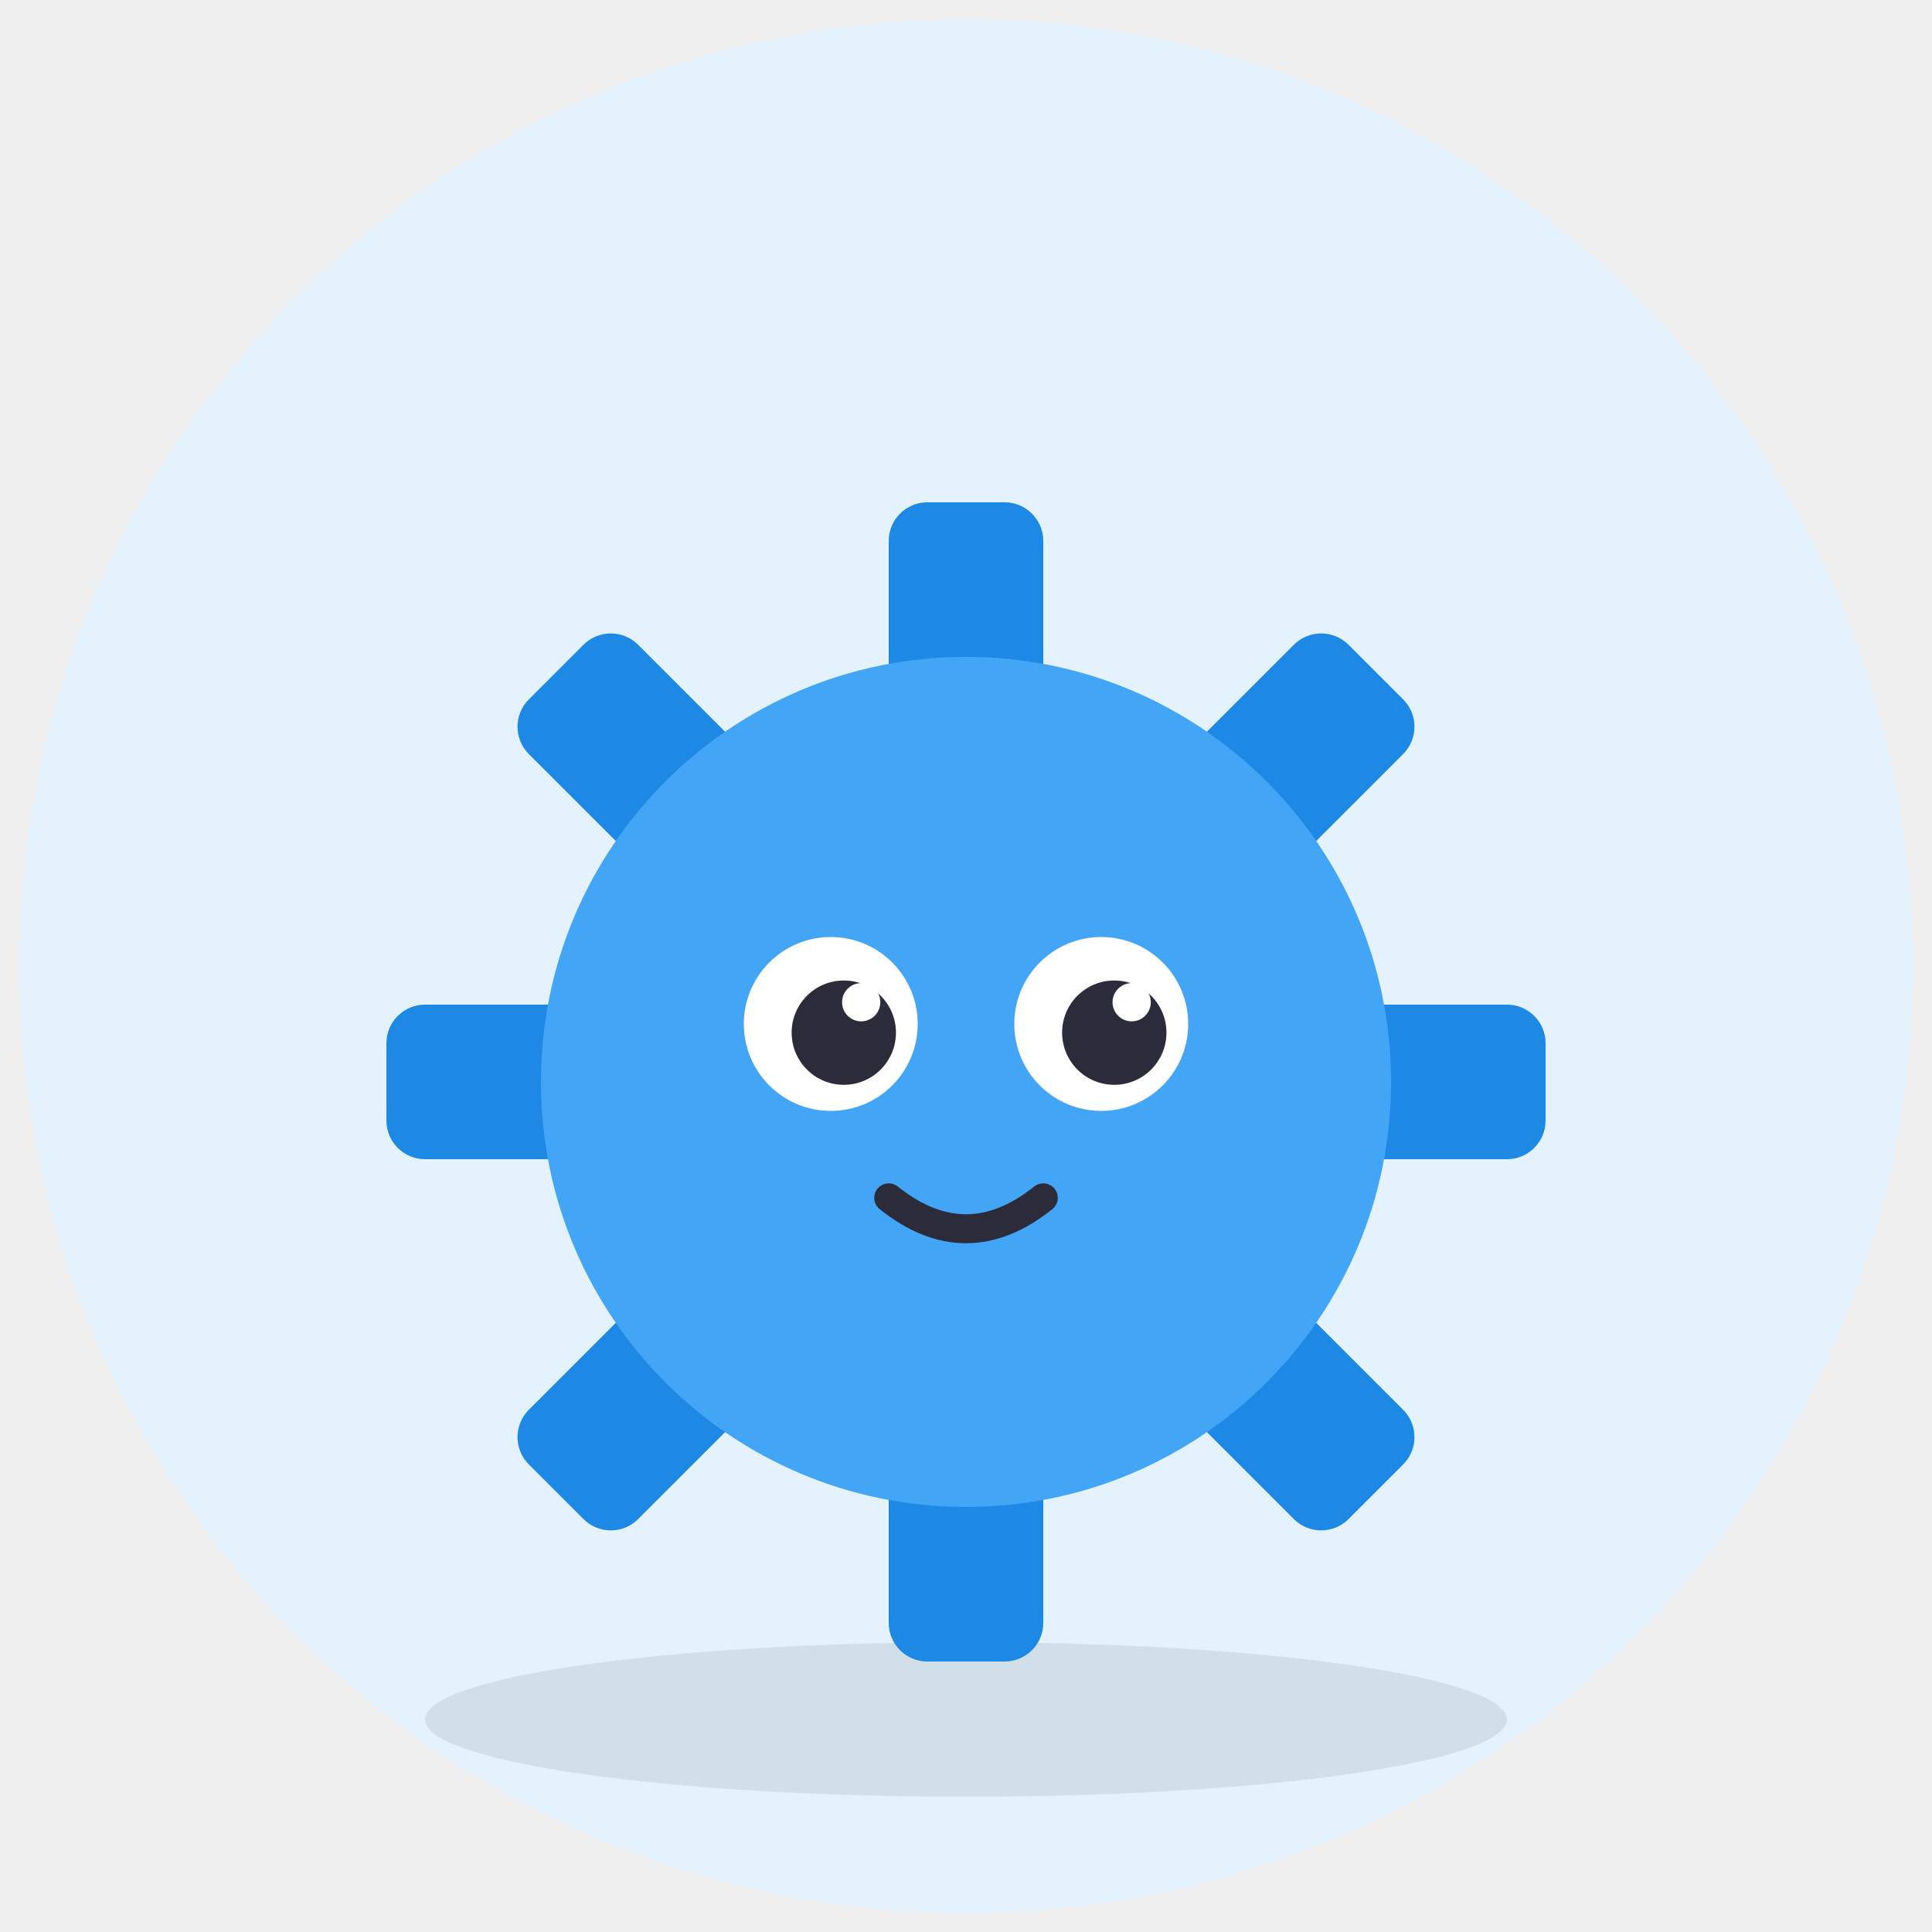
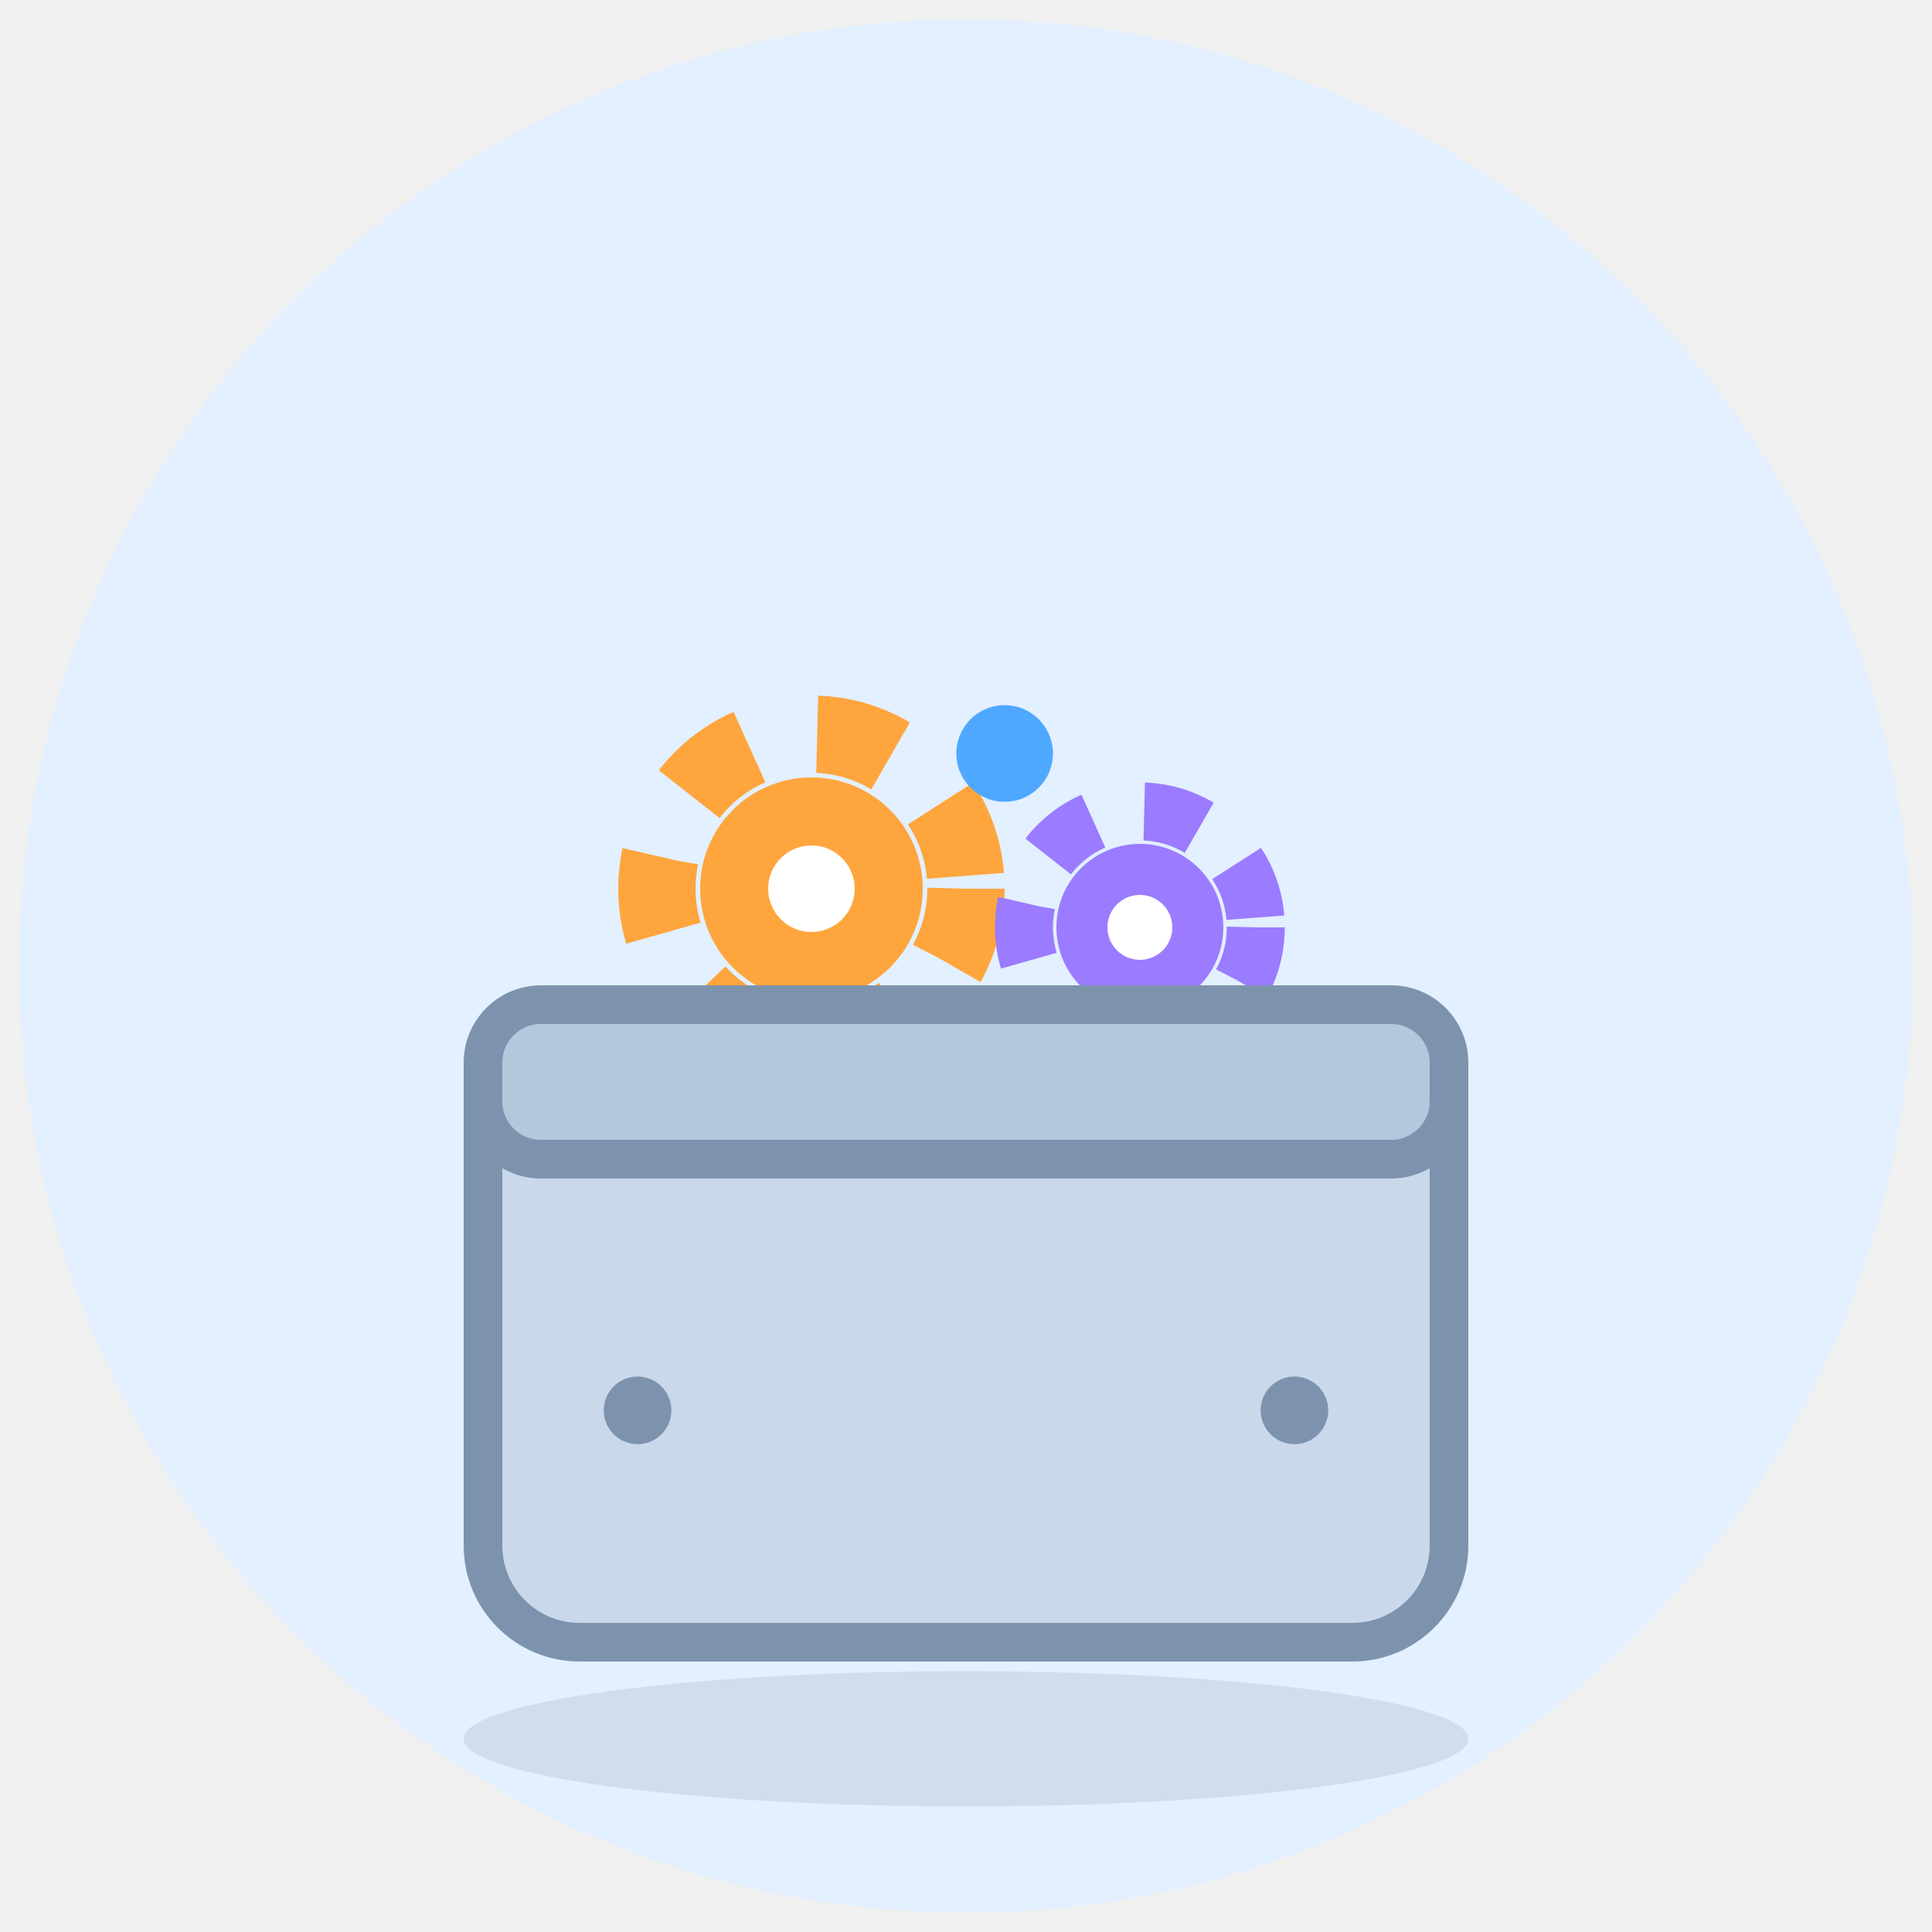
- <svg xmlns="http://www.w3.org/2000/svg" viewBox="0 0 200 200" role="img" aria-label="Robot: Minik dişli">
-   <circle cx="100" cy="100" r="98" fill="#e3f2fd" />
-   <ellipse cx="100" cy="178" rx="56" ry="8" fill="#000" opacity=".08" />
-   <rect x="92" y="52" width="16" height="22" rx="4" fill="#1e88e5" transform="rotate(0 100 112)" />
-   <rect x="92" y="52" width="16" height="22" rx="4" fill="#1e88e5" transform="rotate(45 100 112)" />
-   <rect x="92" y="52" width="16" height="22" rx="4" fill="#1e88e5" transform="rotate(90 100 112)" />
-   <rect x="92" y="52" width="16" height="22" rx="4" fill="#1e88e5" transform="rotate(135 100 112)" />
-   <rect x="92" y="52" width="16" height="22" rx="4" fill="#1e88e5" transform="rotate(180 100 112)" />
-   <rect x="92" y="52" width="16" height="22" rx="4" fill="#1e88e5" transform="rotate(225 100 112)" />
-   <rect x="92" y="52" width="16" height="22" rx="4" fill="#1e88e5" transform="rotate(270 100 112)" />
-   <rect x="92" y="52" width="16" height="22" rx="4" fill="#1e88e5" transform="rotate(315 100 112)" />
-   <circle cx="100" cy="112" r="44" fill="#42a5f5" />
-   <circle cx="86" cy="106" r="9" fill="#fff" />
-   <circle cx="87.35" cy="106.9" r="5.4" fill="#2b2b3a" />
-   <circle cx="89.15" cy="103.75" r="1.98" fill="#fff" />
-   <circle cx="114" cy="106" r="9" fill="#fff" />
-   <circle cx="115.35" cy="106.9" r="5.4" fill="#2b2b3a" />
-   <circle cx="117.15" cy="103.75" r="1.98" fill="#fff" />
-   <path d="M92 124 Q100 130.4 108 124" fill="none" stroke="#2b2b3a" stroke-width="3" stroke-linecap="round" />
+ <svg xmlns="http://www.w3.org/2000/svg" viewBox="0 0 200 200" role="img" aria-label="Robot: Parça kutusu">
+   <circle cx="100" cy="100" r="98" fill="#e2f0ff" />
+   <ellipse cx="100" cy="180" rx="52" ry="7" fill="#000" opacity=".08" />
+   <circle cx="84" cy="92" r="16" fill="none" stroke="#ffa53d" stroke-width="8" stroke-dasharray="8.0 7.2" />
+   <circle cx="84" cy="92" r="11.52" fill="#ffa53d" />
+   <circle cx="84" cy="92" r="4.48" fill="#fff" />
+   <circle cx="118" cy="96" r="12" fill="none" stroke="#9b7bff" stroke-width="6" stroke-dasharray="6.0 5.4" />
+   <circle cx="118" cy="96" r="8.64" fill="#9b7bff" />
+   <circle cx="118" cy="96" r="3.36" fill="#fff" />
+   <circle cx="104" cy="78" r="5" fill="#4fa8ff" />
+   <rect x="50" y="104" width="100" height="66" rx="10" fill="#c9d8ea" stroke="#7d93ad" stroke-width="4" />
+   <rect x="50" y="104" width="100" height="16" rx="6" fill="#b5c7dc" stroke="#7d93ad" stroke-width="4" />
+   <circle cx="66" cy="146" r="3.5" fill="#7d93ad" />
+   <circle cx="134" cy="146" r="3.5" fill="#7d93ad" />
</svg>
